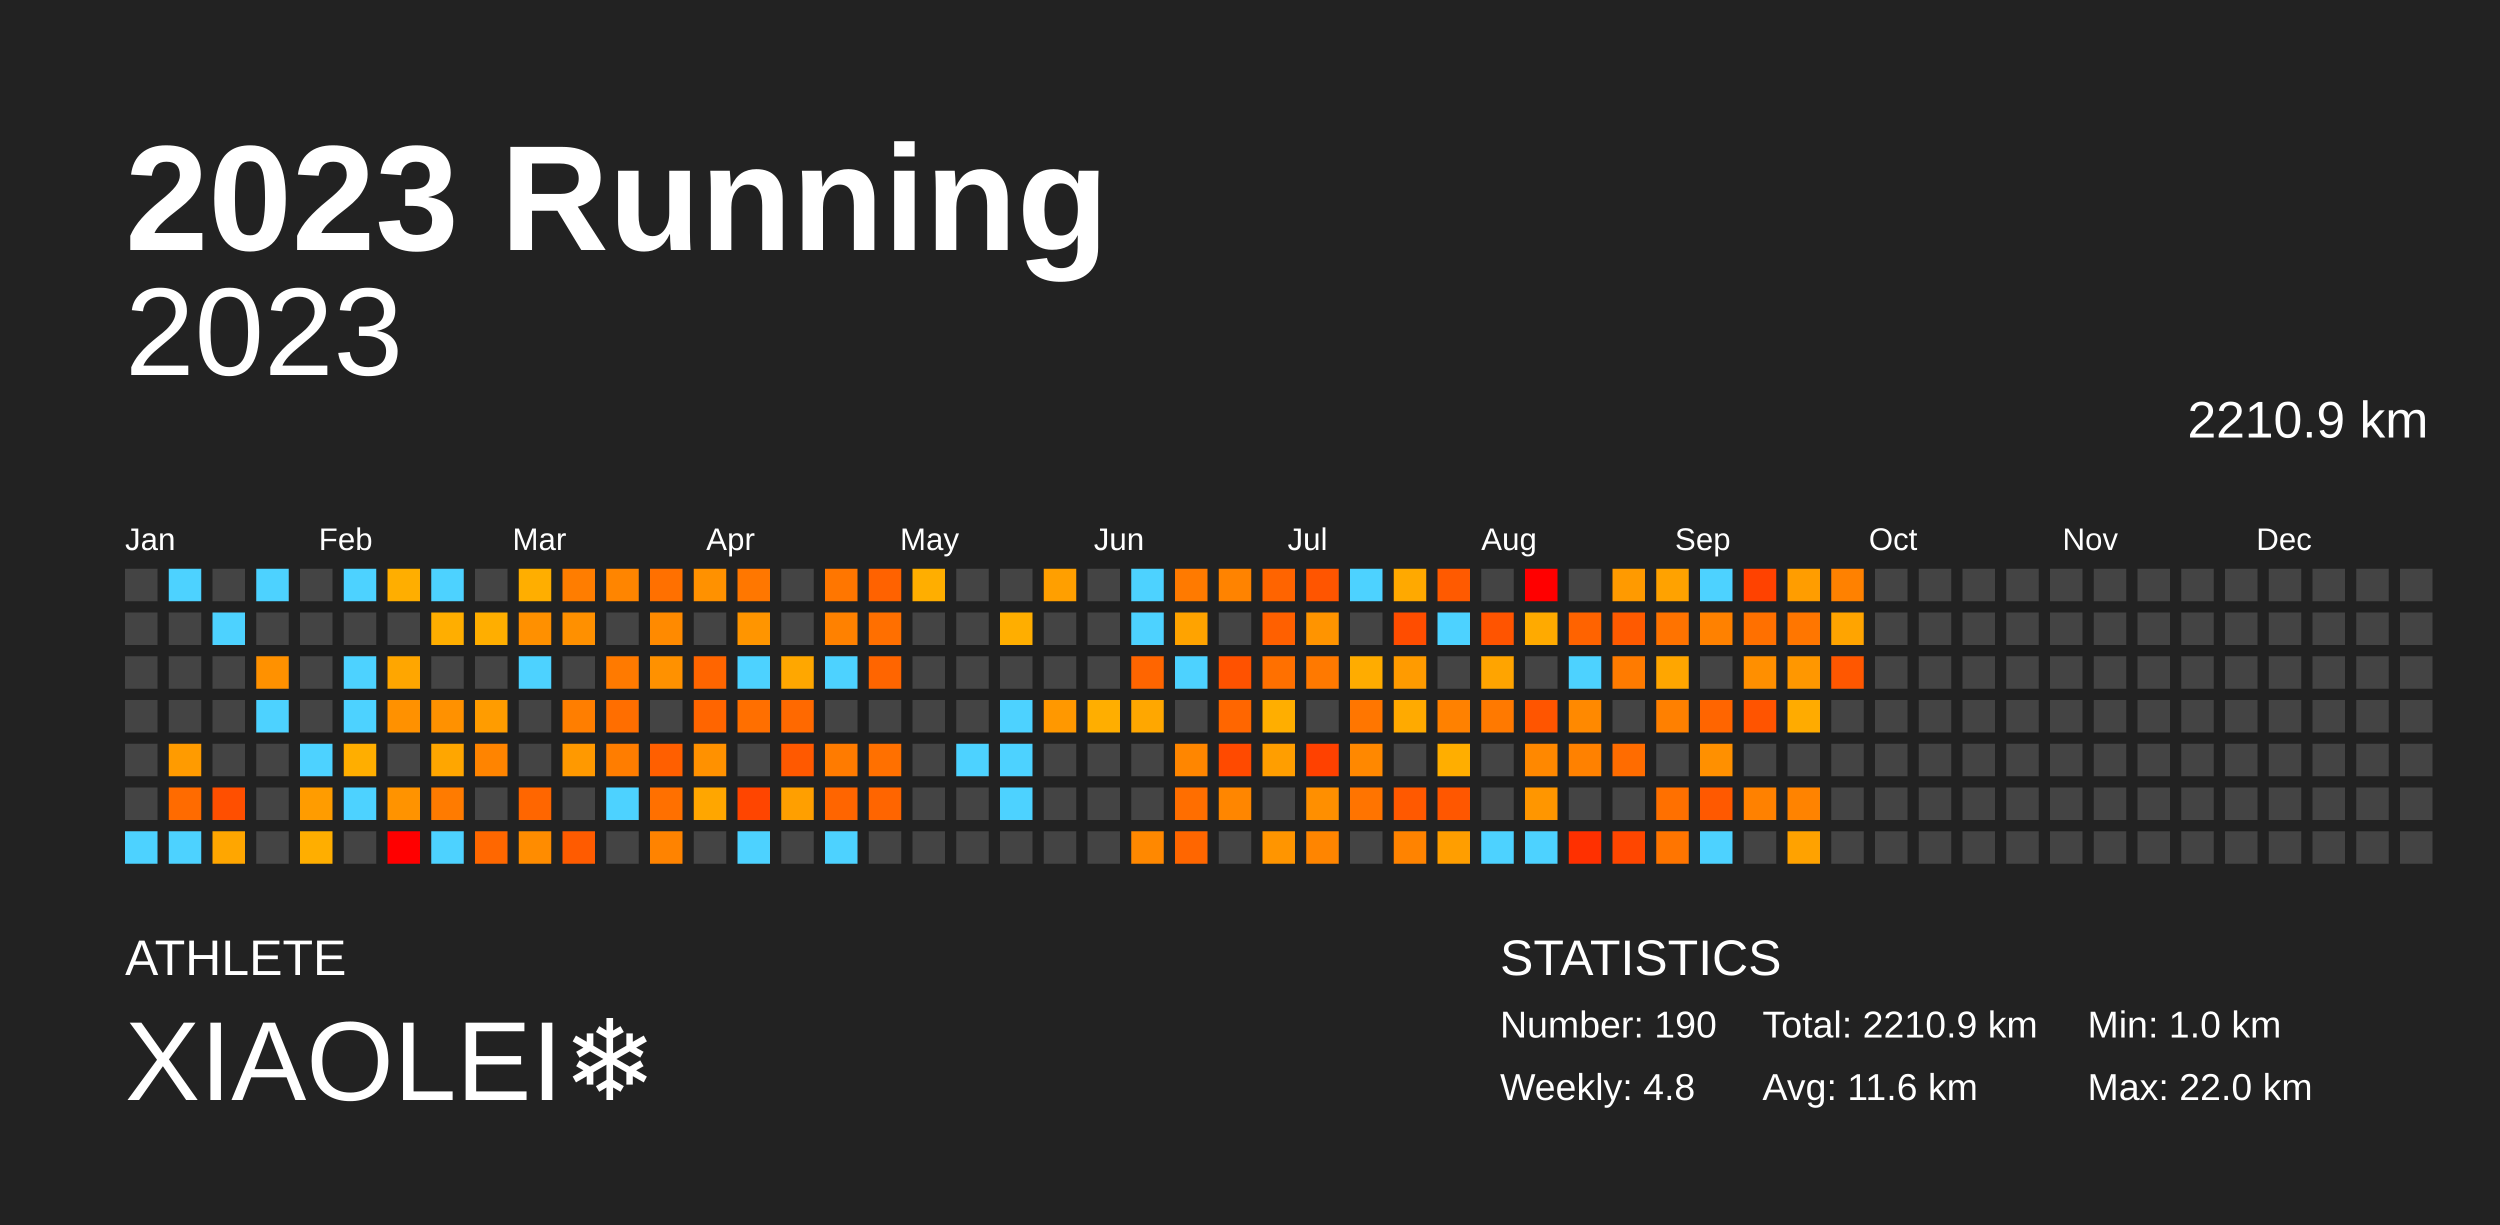
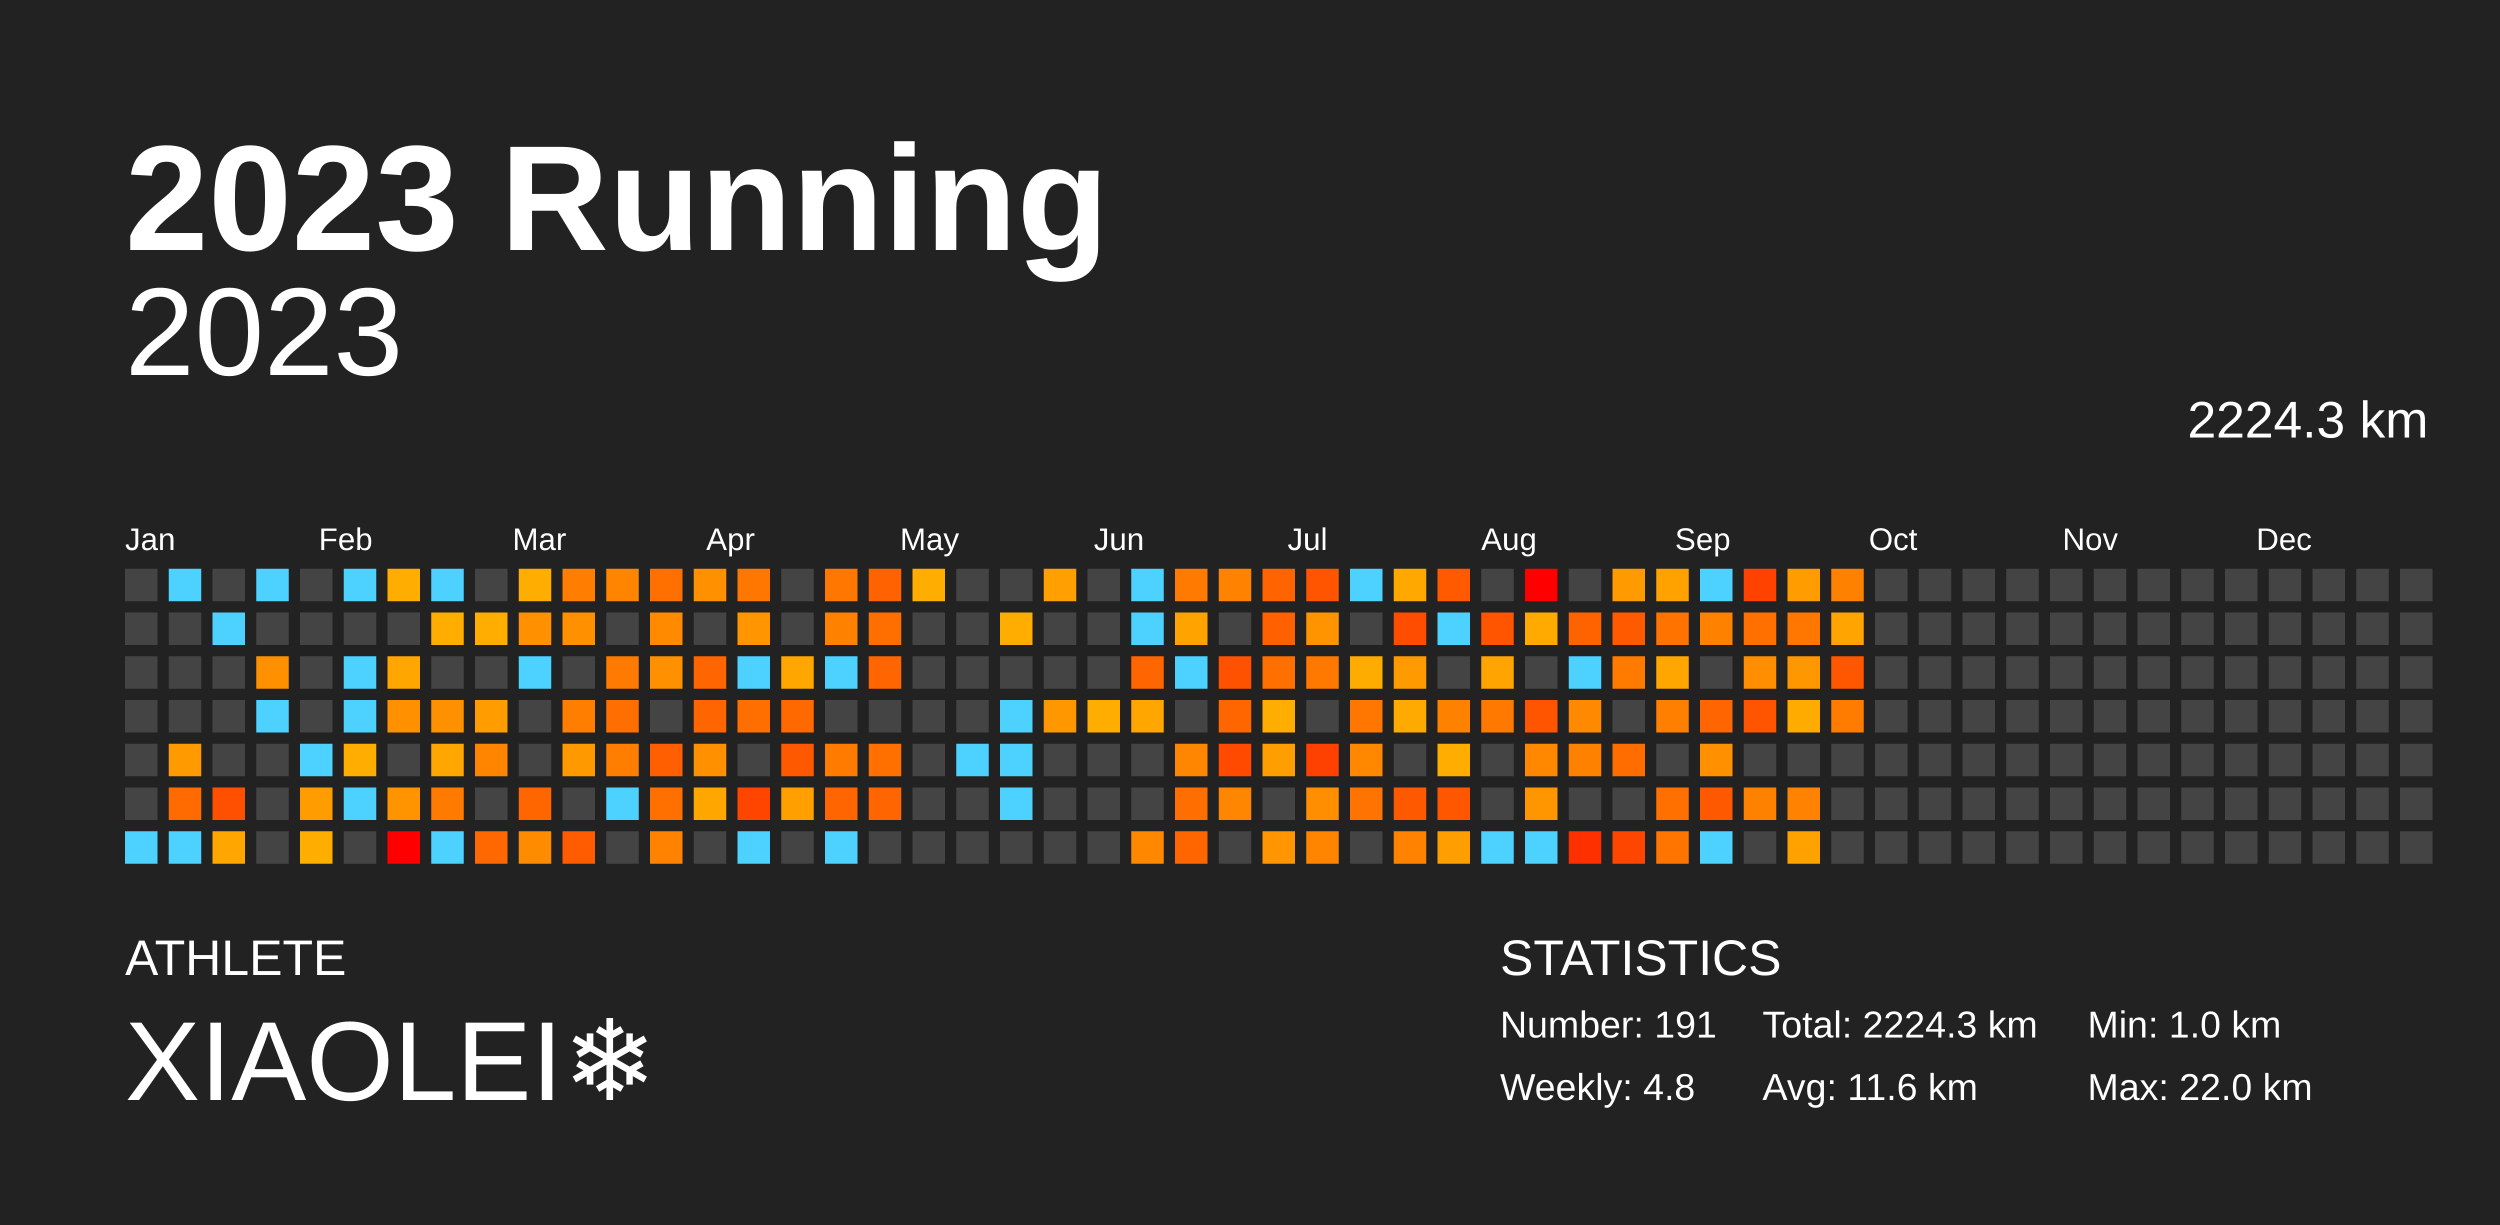
<svg xmlns="http://www.w3.org/2000/svg" baseProfile="full" height="98mm" version="1.1" viewBox="0,0,200,98" width="200mm">
  <defs />
  <rect fill="#222222" height="98" width="200" x="0" y="0" />
  <text fill="#FFFFFF" style="font-size:12px; font-family:Arial; font-weight:bold;" x="10" y="20">2023 Running</text>
  <text fill="#FFFFFF" style="font-size:4px; font-family:Arial" x="10" y="78">ATHLETE</text>
  <text fill="#FFFFFF" style="font-size:9px; font-family:Arial" x="10" y="88">XIAOLEI❄️</text>
  <text fill="#FFFFFF" style="font-size:4px; font-family:Arial" x="120" y="78">STATISTICS</text>
-   <text fill="#FFFFFF" style="font-size:3px; font-family:Arial" x="120" y="83">Number: 190</text>
+   <text fill="#FFFFFF" style="font-size:3px; font-family:Arial" x="120" y="83">Number: 191</text>
  <text fill="#FFFFFF" style="font-size:3px; font-family:Arial" x="120" y="88">Weekly: 4.8</text>
-   <text fill="#FFFFFF" style="font-size:3px; font-family:Arial" x="141" y="83">Total: 2210.9 km</text>
+   <text fill="#FFFFFF" style="font-size:3px; font-family:Arial" x="141" y="83">Total: 2224.3 km</text>
  <text fill="#FFFFFF" style="font-size:3px; font-family:Arial" x="141" y="88">Avg: 11.6 km</text>
  <text fill="#FFFFFF" style="font-size:3px; font-family:Arial" x="167" y="83">Min: 1.0 km</text>
  <text fill="#FFFFFF" style="font-size:3px; font-family:Arial" x="167" y="88">Max: 22.0 km</text>
  <text alignment-baseline="hanging" fill="#FFFFFF" style="font-size:10.0px; font-family:Arial;" x="10" y="30">2023</text>
-   <text alignment-baseline="hanging" fill="#FFFFFF" style="font-size:4.125px; font-family:Arial;" x="175" y="35">2210.9 km</text>
+   <text alignment-baseline="hanging" fill="#FFFFFF" style="font-size:4.125px; font-family:Arial;" x="175" y="35">2224.3 km</text>
  <text fill="#FFFFFF" style="font-size:2.5px; font-family:Arial" x="10.0" y="44">Jan</text>
  <text fill="#FFFFFF" style="font-size:2.5px; font-family:Arial" x="25.5" y="44">Feb</text>
  <text fill="#FFFFFF" style="font-size:2.5px; font-family:Arial" x="41.0" y="44">Mar</text>
  <text fill="#FFFFFF" style="font-size:2.5px; font-family:Arial" x="56.5" y="44">Apr</text>
  <text fill="#FFFFFF" style="font-size:2.5px; font-family:Arial" x="72.0" y="44">May</text>
  <text fill="#FFFFFF" style="font-size:2.5px; font-family:Arial" x="87.5" y="44">Jun</text>
  <text fill="#FFFFFF" style="font-size:2.5px; font-family:Arial" x="103.0" y="44">Jul</text>
  <text fill="#FFFFFF" style="font-size:2.5px; font-family:Arial" x="118.5" y="44">Aug</text>
  <text fill="#FFFFFF" style="font-size:2.5px; font-family:Arial" x="134.0" y="44">Sep</text>
  <text fill="#FFFFFF" style="font-size:2.5px; font-family:Arial" x="149.5" y="44">Oct</text>
  <text fill="#FFFFFF" style="font-size:2.5px; font-family:Arial" x="165.0" y="44">Nov</text>
  <text fill="#FFFFFF" style="font-size:2.5px; font-family:Arial" x="180.5" y="44">Dec</text>
  <rect fill="#444444" height="2.6" width="2.6" x="10.0" y="45.5" />
  <rect fill="#444444" height="2.6" width="2.6" x="10.0" y="49.0" />
  <rect fill="#444444" height="2.6" width="2.6" x="10.0" y="52.5" />
  <rect fill="#444444" height="2.6" width="2.6" x="10.0" y="56.0" />
  <rect fill="#444444" height="2.6" width="2.6" x="10.0" y="59.5" />
  <rect fill="#444444" height="2.6" width="2.6" x="10.0" y="63.0" />
  <rect fill="#4dd2ff" height="2.6" width="2.6" x="10.0" y="66.5" />
  <rect fill="#4dd2ff" height="2.6" width="2.6" x="13.5" y="45.5" />
  <rect fill="#444444" height="2.6" width="2.6" x="13.5" y="49.0" />
  <rect fill="#444444" height="2.6" width="2.6" x="13.5" y="52.5" />
  <rect fill="#444444" height="2.6" width="2.6" x="13.5" y="56.0" />
  <rect fill="#ff9b00" height="2.6" width="2.6" x="13.5" y="59.5" />
  <rect fill="#ff6b00" height="2.6" width="2.6" x="13.5" y="63.0" />
  <rect fill="#4dd2ff" height="2.6" width="2.6" x="13.5" y="66.5" />
  <rect fill="#444444" height="2.6" width="2.6" x="17.0" y="45.5" />
  <rect fill="#4dd2ff" height="2.6" width="2.6" x="17.0" y="49.0" />
  <rect fill="#444444" height="2.6" width="2.6" x="17.0" y="52.5" />
  <rect fill="#444444" height="2.6" width="2.6" x="17.0" y="56.0" />
  <rect fill="#444444" height="2.6" width="2.6" x="17.0" y="59.5" />
  <rect fill="#ff4f00" height="2.6" width="2.6" x="17.0" y="63.0" />
  <rect fill="#ffa600" height="2.6" width="2.6" x="17.0" y="66.5" />
  <rect fill="#4dd2ff" height="2.6" width="2.6" x="20.5" y="45.5" />
  <rect fill="#444444" height="2.6" width="2.6" x="20.5" y="49.0" />
  <rect fill="#ff9100" height="2.6" width="2.6" x="20.5" y="52.5" />
  <rect fill="#4dd2ff" height="2.6" width="2.6" x="20.5" y="56.0" />
  <rect fill="#444444" height="2.6" width="2.6" x="20.5" y="59.5" />
  <rect fill="#444444" height="2.6" width="2.6" x="20.5" y="63.0" />
  <rect fill="#444444" height="2.6" width="2.6" x="20.5" y="66.5" />
  <rect fill="#444444" height="2.6" width="2.6" x="24.0" y="45.5" />
  <rect fill="#444444" height="2.6" width="2.6" x="24.0" y="49.0" />
  <rect fill="#444444" height="2.6" width="2.6" x="24.0" y="52.5" />
  <rect fill="#444444" height="2.6" width="2.6" x="24.0" y="56.0" />
  <rect fill="#4dd2ff" height="2.6" width="2.6" x="24.0" y="59.5" />
  <rect fill="#ff9c00" height="2.6" width="2.6" x="24.0" y="63.0" />
  <rect fill="#ffae00" height="2.6" width="2.6" x="24.0" y="66.5" />
  <rect fill="#4dd2ff" height="2.6" width="2.6" x="27.5" y="45.5" />
  <rect fill="#444444" height="2.6" width="2.6" x="27.5" y="49.0" />
  <rect fill="#4dd2ff" height="2.6" width="2.6" x="27.5" y="52.5" />
  <rect fill="#4dd2ff" height="2.6" width="2.6" x="27.5" y="56.0" />
  <rect fill="#ffae00" height="2.6" width="2.6" x="27.5" y="59.5" />
  <rect fill="#4dd2ff" height="2.6" width="2.6" x="27.5" y="63.0" />
  <rect fill="#444444" height="2.6" width="2.6" x="27.5" y="66.5" />
  <rect fill="#ffae00" height="2.6" width="2.6" x="31.0" y="45.5" />
  <rect fill="#444444" height="2.6" width="2.6" x="31.0" y="49.0" />
  <rect fill="#ffa600" height="2.6" width="2.6" x="31.0" y="52.5" />
  <rect fill="#ff9100" height="2.6" width="2.6" x="31.0" y="56.0" />
  <rect fill="#444444" height="2.6" width="2.6" x="31.0" y="59.5" />
  <rect fill="#ff9300" height="2.6" width="2.6" x="31.0" y="63.0" />
  <rect fill="red" height="2.6" width="2.6" x="31.0" y="66.5" />
  <rect fill="#4dd2ff" height="2.6" width="2.6" x="34.5" y="45.5" />
  <rect fill="#ffae00" height="2.6" width="2.6" x="34.5" y="49.0" />
  <rect fill="#444444" height="2.6" width="2.6" x="34.5" y="52.5" />
  <rect fill="#ff9100" height="2.6" width="2.6" x="34.5" y="56.0" />
  <rect fill="#ffa600" height="2.6" width="2.6" x="34.5" y="59.5" />
  <rect fill="#ff7b00" height="2.6" width="2.6" x="34.5" y="63.0" />
  <rect fill="#4dd2ff" height="2.6" width="2.6" x="34.5" y="66.5" />
  <rect fill="#444444" height="2.6" width="2.6" x="38.0" y="45.5" />
  <rect fill="#ffae00" height="2.6" width="2.6" x="38.0" y="49.0" />
  <rect fill="#444444" height="2.6" width="2.6" x="38.0" y="52.5" />
  <rect fill="#ff9c00" height="2.6" width="2.6" x="38.0" y="56.0" />
  <rect fill="#ff8400" height="2.6" width="2.6" x="38.0" y="59.5" />
  <rect fill="#444444" height="2.6" width="2.6" x="38.0" y="63.0" />
  <rect fill="#ff6700" height="2.6" width="2.6" x="38.0" y="66.5" />
  <rect fill="#ffae00" height="2.6" width="2.6" x="41.5" y="45.5" />
  <rect fill="#ff9000" height="2.6" width="2.6" x="41.5" y="49.0" />
  <rect fill="#4dd2ff" height="2.6" width="2.6" x="41.5" y="52.5" />
  <rect fill="#444444" height="2.6" width="2.6" x="41.5" y="56.0" />
  <rect fill="#444444" height="2.6" width="2.6" x="41.5" y="59.5" />
  <rect fill="#ff6600" height="2.6" width="2.6" x="41.5" y="63.0" />
  <rect fill="#ff8c00" height="2.6" width="2.6" x="41.5" y="66.5" />
  <rect fill="#ff7d00" height="2.6" width="2.6" x="45.0" y="45.5" />
  <rect fill="#ff9000" height="2.6" width="2.6" x="45.0" y="49.0" />
  <rect fill="#444444" height="2.6" width="2.6" x="45.0" y="52.5" />
  <rect fill="#ff7e00" height="2.6" width="2.6" x="45.0" y="56.0" />
  <rect fill="#ff9900" height="2.6" width="2.6" x="45.0" y="59.5" />
  <rect fill="#444444" height="2.6" width="2.6" x="45.0" y="63.0" />
  <rect fill="#ff5b00" height="2.6" width="2.6" x="45.0" y="66.5" />
  <rect fill="#ff8500" height="2.6" width="2.6" x="48.5" y="45.5" />
  <rect fill="#444444" height="2.6" width="2.6" x="48.5" y="49.0" />
  <rect fill="#ff7a00" height="2.6" width="2.6" x="48.5" y="52.5" />
  <rect fill="#ff6e00" height="2.6" width="2.6" x="48.5" y="56.0" />
  <rect fill="#ff7d00" height="2.6" width="2.6" x="48.5" y="59.5" />
  <rect fill="#4dd2ff" height="2.6" width="2.6" x="48.5" y="63.0" />
  <rect fill="#444444" height="2.6" width="2.6" x="48.5" y="66.5" />
  <rect fill="#ff7000" height="2.6" width="2.6" x="52.0" y="45.5" />
  <rect fill="#ff8a00" height="2.6" width="2.6" x="52.0" y="49.0" />
  <rect fill="#ff9100" height="2.6" width="2.6" x="52.0" y="52.5" />
  <rect fill="#444444" height="2.6" width="2.6" x="52.0" y="56.0" />
  <rect fill="#ff5f00" height="2.6" width="2.6" x="52.0" y="59.5" />
  <rect fill="#ff7000" height="2.6" width="2.6" x="52.0" y="63.0" />
  <rect fill="#ff8300" height="2.6" width="2.6" x="52.0" y="66.5" />
  <rect fill="#ff9100" height="2.6" width="2.6" x="55.5" y="45.5" />
  <rect fill="#444444" height="2.6" width="2.6" x="55.5" y="49.0" />
  <rect fill="#ff6500" height="2.6" width="2.6" x="55.5" y="52.5" />
  <rect fill="#ff6500" height="2.6" width="2.6" x="55.5" y="56.0" />
  <rect fill="#ff9100" height="2.6" width="2.6" x="55.5" y="59.5" />
  <rect fill="#ffa600" height="2.6" width="2.6" x="55.5" y="63.0" />
  <rect fill="#444444" height="2.6" width="2.6" x="55.5" y="66.5" />
  <rect fill="#ff7700" height="2.6" width="2.6" x="59.0" y="45.5" />
  <rect fill="#ff9500" height="2.6" width="2.6" x="59.0" y="49.0" />
  <rect fill="#4dd2ff" height="2.6" width="2.6" x="59.0" y="52.5" />
  <rect fill="#ff6f00" height="2.6" width="2.6" x="59.0" y="56.0" />
  <rect fill="#444444" height="2.6" width="2.6" x="59.0" y="59.5" />
  <rect fill="#ff4500" height="2.6" width="2.6" x="59.0" y="63.0" />
  <rect fill="#4dd2ff" height="2.6" width="2.6" x="59.0" y="66.5" />
  <rect fill="#444444" height="2.6" width="2.6" x="62.5" y="45.5" />
  <rect fill="#444444" height="2.6" width="2.6" x="62.5" y="49.0" />
  <rect fill="#ffa700" height="2.6" width="2.6" x="62.5" y="52.5" />
  <rect fill="#ff6900" height="2.6" width="2.6" x="62.5" y="56.0" />
  <rect fill="#ff5900" height="2.6" width="2.6" x="62.5" y="59.5" />
  <rect fill="#ff9f00" height="2.6" width="2.6" x="62.5" y="63.0" />
  <rect fill="#444444" height="2.6" width="2.6" x="62.5" y="66.5" />
  <rect fill="#ff7600" height="2.6" width="2.6" x="66.0" y="45.5" />
  <rect fill="#ff8100" height="2.6" width="2.6" x="66.0" y="49.0" />
  <rect fill="#4dd2ff" height="2.6" width="2.6" x="66.0" y="52.5" />
  <rect fill="#444444" height="2.6" width="2.6" x="66.0" y="56.0" />
  <rect fill="#ff7b00" height="2.6" width="2.6" x="66.0" y="59.5" />
  <rect fill="#ff6500" height="2.6" width="2.6" x="66.0" y="63.0" />
  <rect fill="#4dd2ff" height="2.6" width="2.6" x="66.0" y="66.5" />
  <rect fill="#ff6200" height="2.6" width="2.6" x="69.5" y="45.5" />
  <rect fill="#ff6f00" height="2.6" width="2.6" x="69.5" y="49.0" />
  <rect fill="#ff6500" height="2.6" width="2.6" x="69.5" y="52.5" />
  <rect fill="#444444" height="2.6" width="2.6" x="69.5" y="56.0" />
  <rect fill="#ff7000" height="2.6" width="2.6" x="69.5" y="59.5" />
  <rect fill="#ff6500" height="2.6" width="2.6" x="69.5" y="63.0" />
  <rect fill="#444444" height="2.6" width="2.6" x="69.5" y="66.5" />
  <rect fill="#ffae00" height="2.6" width="2.6" x="73.0" y="45.5" />
  <rect fill="#444444" height="2.6" width="2.6" x="73.0" y="49.0" />
  <rect fill="#444444" height="2.6" width="2.6" x="73.0" y="52.5" />
  <rect fill="#444444" height="2.6" width="2.6" x="73.0" y="56.0" />
  <rect fill="#444444" height="2.6" width="2.6" x="73.0" y="59.5" />
  <rect fill="#444444" height="2.6" width="2.6" x="73.0" y="63.0" />
  <rect fill="#444444" height="2.6" width="2.6" x="73.0" y="66.5" />
  <rect fill="#444444" height="2.6" width="2.6" x="76.5" y="45.5" />
  <rect fill="#444444" height="2.6" width="2.6" x="76.5" y="49.0" />
  <rect fill="#444444" height="2.6" width="2.6" x="76.5" y="52.5" />
  <rect fill="#444444" height="2.6" width="2.6" x="76.5" y="56.0" />
  <rect fill="#4dd2ff" height="2.6" width="2.6" x="76.5" y="59.5" />
  <rect fill="#444444" height="2.6" width="2.6" x="76.5" y="63.0" />
  <rect fill="#444444" height="2.6" width="2.6" x="76.5" y="66.5" />
  <rect fill="#444444" height="2.6" width="2.6" x="80.0" y="45.5" />
  <rect fill="#ffae00" height="2.6" width="2.6" x="80.0" y="49.0" />
  <rect fill="#444444" height="2.6" width="2.6" x="80.0" y="52.5" />
  <rect fill="#4dd2ff" height="2.6" width="2.6" x="80.0" y="56.0" />
  <rect fill="#4dd2ff" height="2.6" width="2.6" x="80.0" y="59.5" />
  <rect fill="#4dd2ff" height="2.6" width="2.6" x="80.0" y="63.0" />
  <rect fill="#444444" height="2.6" width="2.6" x="80.0" y="66.5" />
  <rect fill="#ff9f00" height="2.6" width="2.6" x="83.5" y="45.5" />
  <rect fill="#444444" height="2.6" width="2.6" x="83.5" y="49.0" />
  <rect fill="#444444" height="2.6" width="2.6" x="83.5" y="52.5" />
  <rect fill="#ff9800" height="2.6" width="2.6" x="83.5" y="56.0" />
  <rect fill="#444444" height="2.6" width="2.6" x="83.5" y="59.5" />
  <rect fill="#444444" height="2.6" width="2.6" x="83.5" y="63.0" />
  <rect fill="#444444" height="2.6" width="2.6" x="83.5" y="66.5" />
  <rect fill="#444444" height="2.6" width="2.6" x="87.0" y="45.5" />
  <rect fill="#444444" height="2.6" width="2.6" x="87.0" y="49.0" />
  <rect fill="#444444" height="2.6" width="2.6" x="87.0" y="52.5" />
  <rect fill="#ffae00" height="2.6" width="2.6" x="87.0" y="56.0" />
  <rect fill="#444444" height="2.6" width="2.6" x="87.0" y="59.5" />
  <rect fill="#444444" height="2.6" width="2.6" x="87.0" y="63.0" />
  <rect fill="#444444" height="2.6" width="2.6" x="87.0" y="66.5" />
  <rect fill="#4dd2ff" height="2.6" width="2.6" x="90.5" y="45.5" />
  <rect fill="#4dd2ff" height="2.6" width="2.6" x="90.5" y="49.0" />
  <rect fill="#ff6500" height="2.6" width="2.6" x="90.5" y="52.5" />
  <rect fill="#ffa700" height="2.6" width="2.6" x="90.5" y="56.0" />
  <rect fill="#444444" height="2.6" width="2.6" x="90.5" y="59.5" />
  <rect fill="#444444" height="2.6" width="2.6" x="90.5" y="63.0" />
  <rect fill="#ff8800" height="2.6" width="2.6" x="90.5" y="66.5" />
  <rect fill="#ff7a00" height="2.6" width="2.6" x="94.0" y="45.5" />
  <rect fill="#ffa300" height="2.6" width="2.6" x="94.0" y="49.0" />
  <rect fill="#4dd2ff" height="2.6" width="2.6" x="94.0" y="52.5" />
  <rect fill="#444444" height="2.6" width="2.6" x="94.0" y="56.0" />
  <rect fill="#ff8600" height="2.6" width="2.6" x="94.0" y="59.5" />
  <rect fill="#ff6e00" height="2.6" width="2.6" x="94.0" y="63.0" />
  <rect fill="#ff6600" height="2.6" width="2.6" x="94.0" y="66.5" />
  <rect fill="#ff8300" height="2.6" width="2.6" x="97.5" y="45.5" />
  <rect fill="#444444" height="2.6" width="2.6" x="97.5" y="49.0" />
  <rect fill="#ff5200" height="2.6" width="2.6" x="97.5" y="52.5" />
  <rect fill="#ff6600" height="2.6" width="2.6" x="97.5" y="56.0" />
  <rect fill="#ff4a00" height="2.6" width="2.6" x="97.5" y="59.5" />
  <rect fill="#ff8600" height="2.6" width="2.6" x="97.5" y="63.0" />
  <rect fill="#444444" height="2.6" width="2.6" x="97.5" y="66.5" />
  <rect fill="#ff6400" height="2.6" width="2.6" x="101.0" y="45.5" />
  <rect fill="#ff6000" height="2.6" width="2.6" x="101.0" y="49.0" />
  <rect fill="#ff7000" height="2.6" width="2.6" x="101.0" y="52.5" />
  <rect fill="#ffae00" height="2.6" width="2.6" x="101.0" y="56.0" />
  <rect fill="#ff9e00" height="2.6" width="2.6" x="101.0" y="59.5" />
  <rect fill="#444444" height="2.6" width="2.6" x="101.0" y="63.0" />
  <rect fill="#ff9500" height="2.6" width="2.6" x="101.0" y="66.5" />
  <rect fill="#ff5500" height="2.6" width="2.6" x="104.5" y="45.5" />
  <rect fill="#ff9400" height="2.6" width="2.6" x="104.5" y="49.0" />
  <rect fill="#ff7900" height="2.6" width="2.6" x="104.5" y="52.5" />
  <rect fill="#444444" height="2.6" width="2.6" x="104.5" y="56.0" />
  <rect fill="#ff4100" height="2.6" width="2.6" x="104.5" y="59.5" />
  <rect fill="#ff8f00" height="2.6" width="2.6" x="104.5" y="63.0" />
  <rect fill="#ff8500" height="2.6" width="2.6" x="104.5" y="66.5" />
  <rect fill="#4dd2ff" height="2.6" width="2.6" x="108.0" y="45.5" />
  <rect fill="#444444" height="2.6" width="2.6" x="108.0" y="49.0" />
  <rect fill="#ffac00" height="2.6" width="2.6" x="108.0" y="52.5" />
  <rect fill="#ff7600" height="2.6" width="2.6" x="108.0" y="56.0" />
  <rect fill="#ff8800" height="2.6" width="2.6" x="108.0" y="59.5" />
  <rect fill="#ff7400" height="2.6" width="2.6" x="108.0" y="63.0" />
  <rect fill="#444444" height="2.6" width="2.6" x="108.0" y="66.5" />
  <rect fill="#ffa900" height="2.6" width="2.6" x="111.5" y="45.5" />
  <rect fill="#ff4d00" height="2.6" width="2.6" x="111.5" y="49.0" />
  <rect fill="#ff9b00" height="2.6" width="2.6" x="111.5" y="52.5" />
  <rect fill="#ffaa00" height="2.6" width="2.6" x="111.5" y="56.0" />
  <rect fill="#444444" height="2.6" width="2.6" x="111.5" y="59.5" />
  <rect fill="#ff5900" height="2.6" width="2.6" x="111.5" y="63.0" />
  <rect fill="#ff8300" height="2.6" width="2.6" x="111.5" y="66.5" />
  <rect fill="#ff5a00" height="2.6" width="2.6" x="115.0" y="45.5" />
  <rect fill="#4dd2ff" height="2.6" width="2.6" x="115.0" y="49.0" />
  <rect fill="#444444" height="2.6" width="2.6" x="115.0" y="52.5" />
  <rect fill="#ff8100" height="2.6" width="2.6" x="115.0" y="56.0" />
  <rect fill="#ffae00" height="2.6" width="2.6" x="115.0" y="59.5" />
  <rect fill="#ff5700" height="2.6" width="2.6" x="115.0" y="63.0" />
  <rect fill="#ff9e00" height="2.6" width="2.6" x="115.0" y="66.5" />
  <rect fill="#444444" height="2.6" width="2.6" x="118.5" y="45.5" />
  <rect fill="#ff5400" height="2.6" width="2.6" x="118.5" y="49.0" />
  <rect fill="#ffa400" height="2.6" width="2.6" x="118.5" y="52.5" />
  <rect fill="#ff7900" height="2.6" width="2.6" x="118.5" y="56.0" />
  <rect fill="#444444" height="2.6" width="2.6" x="118.5" y="59.5" />
  <rect fill="#444444" height="2.6" width="2.6" x="118.5" y="63.0" />
  <rect fill="#4dd2ff" height="2.6" width="2.6" x="118.5" y="66.5" />
  <rect fill="red" height="2.6" width="2.6" x="122.0" y="45.5" />
  <rect fill="#ffaa00" height="2.6" width="2.6" x="122.0" y="49.0" />
  <rect fill="#444444" height="2.6" width="2.6" x="122.0" y="52.5" />
  <rect fill="#ff5500" height="2.6" width="2.6" x="122.0" y="56.0" />
  <rect fill="#ff8800" height="2.6" width="2.6" x="122.0" y="59.5" />
  <rect fill="#ff9600" height="2.6" width="2.6" x="122.0" y="63.0" />
  <rect fill="#4dd2ff" height="2.6" width="2.6" x="122.0" y="66.5" />
  <rect fill="#444444" height="2.6" width="2.6" x="125.5" y="45.5" />
  <rect fill="#ff6300" height="2.6" width="2.6" x="125.5" y="49.0" />
  <rect fill="#4dd2ff" height="2.6" width="2.6" x="125.5" y="52.5" />
  <rect fill="#ff8900" height="2.6" width="2.6" x="125.5" y="56.0" />
  <rect fill="#ff8100" height="2.6" width="2.6" x="125.5" y="59.5" />
  <rect fill="#444444" height="2.6" width="2.6" x="125.5" y="63.0" />
  <rect fill="#ff3000" height="2.6" width="2.6" x="125.5" y="66.5" />
  <rect fill="#ff9a00" height="2.6" width="2.6" x="129.0" y="45.5" />
  <rect fill="#ff5a00" height="2.6" width="2.6" x="129.0" y="49.0" />
  <rect fill="#ff7b00" height="2.6" width="2.6" x="129.0" y="52.5" />
  <rect fill="#444444" height="2.6" width="2.6" x="129.0" y="56.0" />
  <rect fill="#ff6c00" height="2.6" width="2.6" x="129.0" y="59.5" />
  <rect fill="#444444" height="2.6" width="2.6" x="129.0" y="63.0" />
  <rect fill="#ff4600" height="2.6" width="2.6" x="129.0" y="66.5" />
  <rect fill="#ffa200" height="2.6" width="2.6" x="132.5" y="45.5" />
  <rect fill="#ff7300" height="2.6" width="2.6" x="132.5" y="49.0" />
  <rect fill="#ffa600" height="2.6" width="2.6" x="132.5" y="52.5" />
  <rect fill="#ff8000" height="2.6" width="2.6" x="132.5" y="56.0" />
  <rect fill="#444444" height="2.6" width="2.6" x="132.5" y="59.5" />
  <rect fill="#ff7000" height="2.6" width="2.6" x="132.5" y="63.0" />
  <rect fill="#ff7500" height="2.6" width="2.6" x="132.5" y="66.5" />
  <rect fill="#4dd2ff" height="2.6" width="2.6" x="136.0" y="45.5" />
  <rect fill="#ff8100" height="2.6" width="2.6" x="136.0" y="49.0" />
  <rect fill="#444444" height="2.6" width="2.6" x="136.0" y="52.5" />
  <rect fill="#ff6500" height="2.6" width="2.6" x="136.0" y="56.0" />
  <rect fill="#ff9000" height="2.6" width="2.6" x="136.0" y="59.5" />
  <rect fill="#ff5900" height="2.6" width="2.6" x="136.0" y="63.0" />
  <rect fill="#4dd2ff" height="2.6" width="2.6" x="136.0" y="66.5" />
  <rect fill="#ff4200" height="2.6" width="2.6" x="139.5" y="45.5" />
  <rect fill="#ff7000" height="2.6" width="2.6" x="139.5" y="49.0" />
  <rect fill="#ff8f00" height="2.6" width="2.6" x="139.5" y="52.5" />
  <rect fill="#ff5400" height="2.6" width="2.6" x="139.5" y="56.0" />
  <rect fill="#444444" height="2.6" width="2.6" x="139.5" y="59.5" />
  <rect fill="#ff8100" height="2.6" width="2.6" x="139.5" y="63.0" />
  <rect fill="#444444" height="2.6" width="2.6" x="139.5" y="66.5" />
  <rect fill="#ff9d00" height="2.6" width="2.6" x="143.0" y="45.5" />
  <rect fill="#ff7600" height="2.6" width="2.6" x="143.0" y="49.0" />
  <rect fill="#ff9700" height="2.6" width="2.6" x="143.0" y="52.5" />
  <rect fill="#ffab00" height="2.6" width="2.6" x="143.0" y="56.0" />
  <rect fill="#444444" height="2.6" width="2.6" x="143.0" y="59.5" />
  <rect fill="#ff8300" height="2.6" width="2.6" x="143.0" y="63.0" />
  <rect fill="#ffa200" height="2.6" width="2.6" x="143.0" y="66.5" />
  <rect fill="#ff8100" height="2.6" width="2.6" x="146.5" y="45.5" />
  <rect fill="#ffa400" height="2.6" width="2.6" x="146.5" y="49.0" />
  <rect fill="#ff5700" height="2.6" width="2.6" x="146.5" y="52.5" />
-   <rect fill="#444444" height="2.6" width="2.6" x="146.5" y="56.0" />
+   <rect fill="#ff7c00" height="2.6" width="2.6" x="146.5" y="56.0" />
  <rect fill="#444444" height="2.6" width="2.6" x="146.5" y="59.5" />
  <rect fill="#444444" height="2.6" width="2.6" x="146.5" y="63.0" />
  <rect fill="#444444" height="2.6" width="2.6" x="146.5" y="66.5" />
  <rect fill="#444444" height="2.6" width="2.6" x="150.0" y="45.5" />
  <rect fill="#444444" height="2.6" width="2.6" x="150.0" y="49.0" />
  <rect fill="#444444" height="2.6" width="2.6" x="150.0" y="52.5" />
  <rect fill="#444444" height="2.6" width="2.6" x="150.0" y="56.0" />
  <rect fill="#444444" height="2.6" width="2.6" x="150.0" y="59.5" />
  <rect fill="#444444" height="2.6" width="2.6" x="150.0" y="63.0" />
  <rect fill="#444444" height="2.6" width="2.6" x="150.0" y="66.5" />
  <rect fill="#444444" height="2.6" width="2.6" x="153.5" y="45.5" />
  <rect fill="#444444" height="2.6" width="2.6" x="153.5" y="49.0" />
  <rect fill="#444444" height="2.6" width="2.6" x="153.5" y="52.5" />
  <rect fill="#444444" height="2.6" width="2.6" x="153.5" y="56.0" />
  <rect fill="#444444" height="2.6" width="2.6" x="153.5" y="59.5" />
  <rect fill="#444444" height="2.6" width="2.6" x="153.5" y="63.0" />
  <rect fill="#444444" height="2.6" width="2.6" x="153.5" y="66.5" />
  <rect fill="#444444" height="2.6" width="2.6" x="157.0" y="45.5" />
  <rect fill="#444444" height="2.6" width="2.6" x="157.0" y="49.0" />
  <rect fill="#444444" height="2.6" width="2.6" x="157.0" y="52.5" />
  <rect fill="#444444" height="2.6" width="2.6" x="157.0" y="56.0" />
  <rect fill="#444444" height="2.6" width="2.6" x="157.0" y="59.5" />
  <rect fill="#444444" height="2.6" width="2.6" x="157.0" y="63.0" />
  <rect fill="#444444" height="2.6" width="2.6" x="157.0" y="66.5" />
  <rect fill="#444444" height="2.6" width="2.6" x="160.5" y="45.5" />
  <rect fill="#444444" height="2.6" width="2.6" x="160.5" y="49.0" />
  <rect fill="#444444" height="2.6" width="2.6" x="160.5" y="52.5" />
  <rect fill="#444444" height="2.6" width="2.6" x="160.5" y="56.0" />
  <rect fill="#444444" height="2.6" width="2.6" x="160.5" y="59.5" />
  <rect fill="#444444" height="2.6" width="2.6" x="160.5" y="63.0" />
  <rect fill="#444444" height="2.6" width="2.6" x="160.5" y="66.5" />
  <rect fill="#444444" height="2.6" width="2.6" x="164.0" y="45.5" />
  <rect fill="#444444" height="2.6" width="2.6" x="164.0" y="49.0" />
  <rect fill="#444444" height="2.6" width="2.6" x="164.0" y="52.5" />
  <rect fill="#444444" height="2.6" width="2.6" x="164.0" y="56.0" />
  <rect fill="#444444" height="2.6" width="2.6" x="164.0" y="59.5" />
  <rect fill="#444444" height="2.6" width="2.6" x="164.0" y="63.0" />
  <rect fill="#444444" height="2.6" width="2.6" x="164.0" y="66.5" />
  <rect fill="#444444" height="2.6" width="2.6" x="167.5" y="45.5" />
  <rect fill="#444444" height="2.6" width="2.6" x="167.5" y="49.0" />
  <rect fill="#444444" height="2.6" width="2.6" x="167.5" y="52.5" />
  <rect fill="#444444" height="2.6" width="2.6" x="167.5" y="56.0" />
  <rect fill="#444444" height="2.6" width="2.6" x="167.5" y="59.5" />
  <rect fill="#444444" height="2.6" width="2.6" x="167.5" y="63.0" />
  <rect fill="#444444" height="2.6" width="2.6" x="167.5" y="66.5" />
  <rect fill="#444444" height="2.6" width="2.6" x="171.0" y="45.5" />
  <rect fill="#444444" height="2.6" width="2.6" x="171.0" y="49.0" />
  <rect fill="#444444" height="2.6" width="2.6" x="171.0" y="52.5" />
  <rect fill="#444444" height="2.6" width="2.6" x="171.0" y="56.0" />
  <rect fill="#444444" height="2.6" width="2.6" x="171.0" y="59.5" />
  <rect fill="#444444" height="2.6" width="2.6" x="171.0" y="63.0" />
  <rect fill="#444444" height="2.6" width="2.6" x="171.0" y="66.5" />
  <rect fill="#444444" height="2.6" width="2.6" x="174.5" y="45.5" />
  <rect fill="#444444" height="2.6" width="2.6" x="174.5" y="49.0" />
  <rect fill="#444444" height="2.6" width="2.6" x="174.5" y="52.5" />
  <rect fill="#444444" height="2.6" width="2.6" x="174.5" y="56.0" />
  <rect fill="#444444" height="2.6" width="2.6" x="174.5" y="59.5" />
  <rect fill="#444444" height="2.6" width="2.6" x="174.5" y="63.0" />
  <rect fill="#444444" height="2.6" width="2.6" x="174.5" y="66.5" />
  <rect fill="#444444" height="2.6" width="2.6" x="178.0" y="45.5" />
  <rect fill="#444444" height="2.6" width="2.6" x="178.0" y="49.0" />
  <rect fill="#444444" height="2.6" width="2.6" x="178.0" y="52.5" />
  <rect fill="#444444" height="2.6" width="2.6" x="178.0" y="56.0" />
  <rect fill="#444444" height="2.6" width="2.6" x="178.0" y="59.5" />
  <rect fill="#444444" height="2.6" width="2.6" x="178.0" y="63.0" />
  <rect fill="#444444" height="2.6" width="2.6" x="178.0" y="66.5" />
  <rect fill="#444444" height="2.6" width="2.6" x="181.5" y="45.5" />
  <rect fill="#444444" height="2.6" width="2.6" x="181.5" y="49.0" />
  <rect fill="#444444" height="2.6" width="2.6" x="181.5" y="52.5" />
  <rect fill="#444444" height="2.6" width="2.6" x="181.5" y="56.0" />
  <rect fill="#444444" height="2.6" width="2.6" x="181.5" y="59.5" />
  <rect fill="#444444" height="2.6" width="2.6" x="181.5" y="63.0" />
  <rect fill="#444444" height="2.6" width="2.6" x="181.5" y="66.5" />
  <rect fill="#444444" height="2.6" width="2.6" x="185.0" y="45.5" />
  <rect fill="#444444" height="2.6" width="2.6" x="185.0" y="49.0" />
  <rect fill="#444444" height="2.6" width="2.6" x="185.0" y="52.5" />
  <rect fill="#444444" height="2.6" width="2.6" x="185.0" y="56.0" />
  <rect fill="#444444" height="2.6" width="2.6" x="185.0" y="59.5" />
  <rect fill="#444444" height="2.6" width="2.6" x="185.0" y="63.0" />
  <rect fill="#444444" height="2.6" width="2.6" x="185.0" y="66.5" />
  <rect fill="#444444" height="2.6" width="2.6" x="188.5" y="45.5" />
  <rect fill="#444444" height="2.6" width="2.6" x="188.5" y="49.0" />
  <rect fill="#444444" height="2.6" width="2.6" x="188.5" y="52.5" />
  <rect fill="#444444" height="2.6" width="2.6" x="188.5" y="56.0" />
  <rect fill="#444444" height="2.6" width="2.6" x="188.5" y="59.5" />
  <rect fill="#444444" height="2.6" width="2.6" x="188.5" y="63.0" />
  <rect fill="#444444" height="2.6" width="2.6" x="188.5" y="66.5" />
  <rect fill="#444444" height="2.6" width="2.6" x="192.0" y="45.5" />
  <rect fill="#444444" height="2.6" width="2.6" x="192.0" y="49.0" />
  <rect fill="#444444" height="2.6" width="2.6" x="192.0" y="52.5" />
  <rect fill="#444444" height="2.6" width="2.6" x="192.0" y="56.0" />
  <rect fill="#444444" height="2.6" width="2.6" x="192.0" y="59.5" />
  <rect fill="#444444" height="2.6" width="2.6" x="192.0" y="63.0" />
  <rect fill="#444444" height="2.6" width="2.6" x="192.0" y="66.5" />
</svg>
